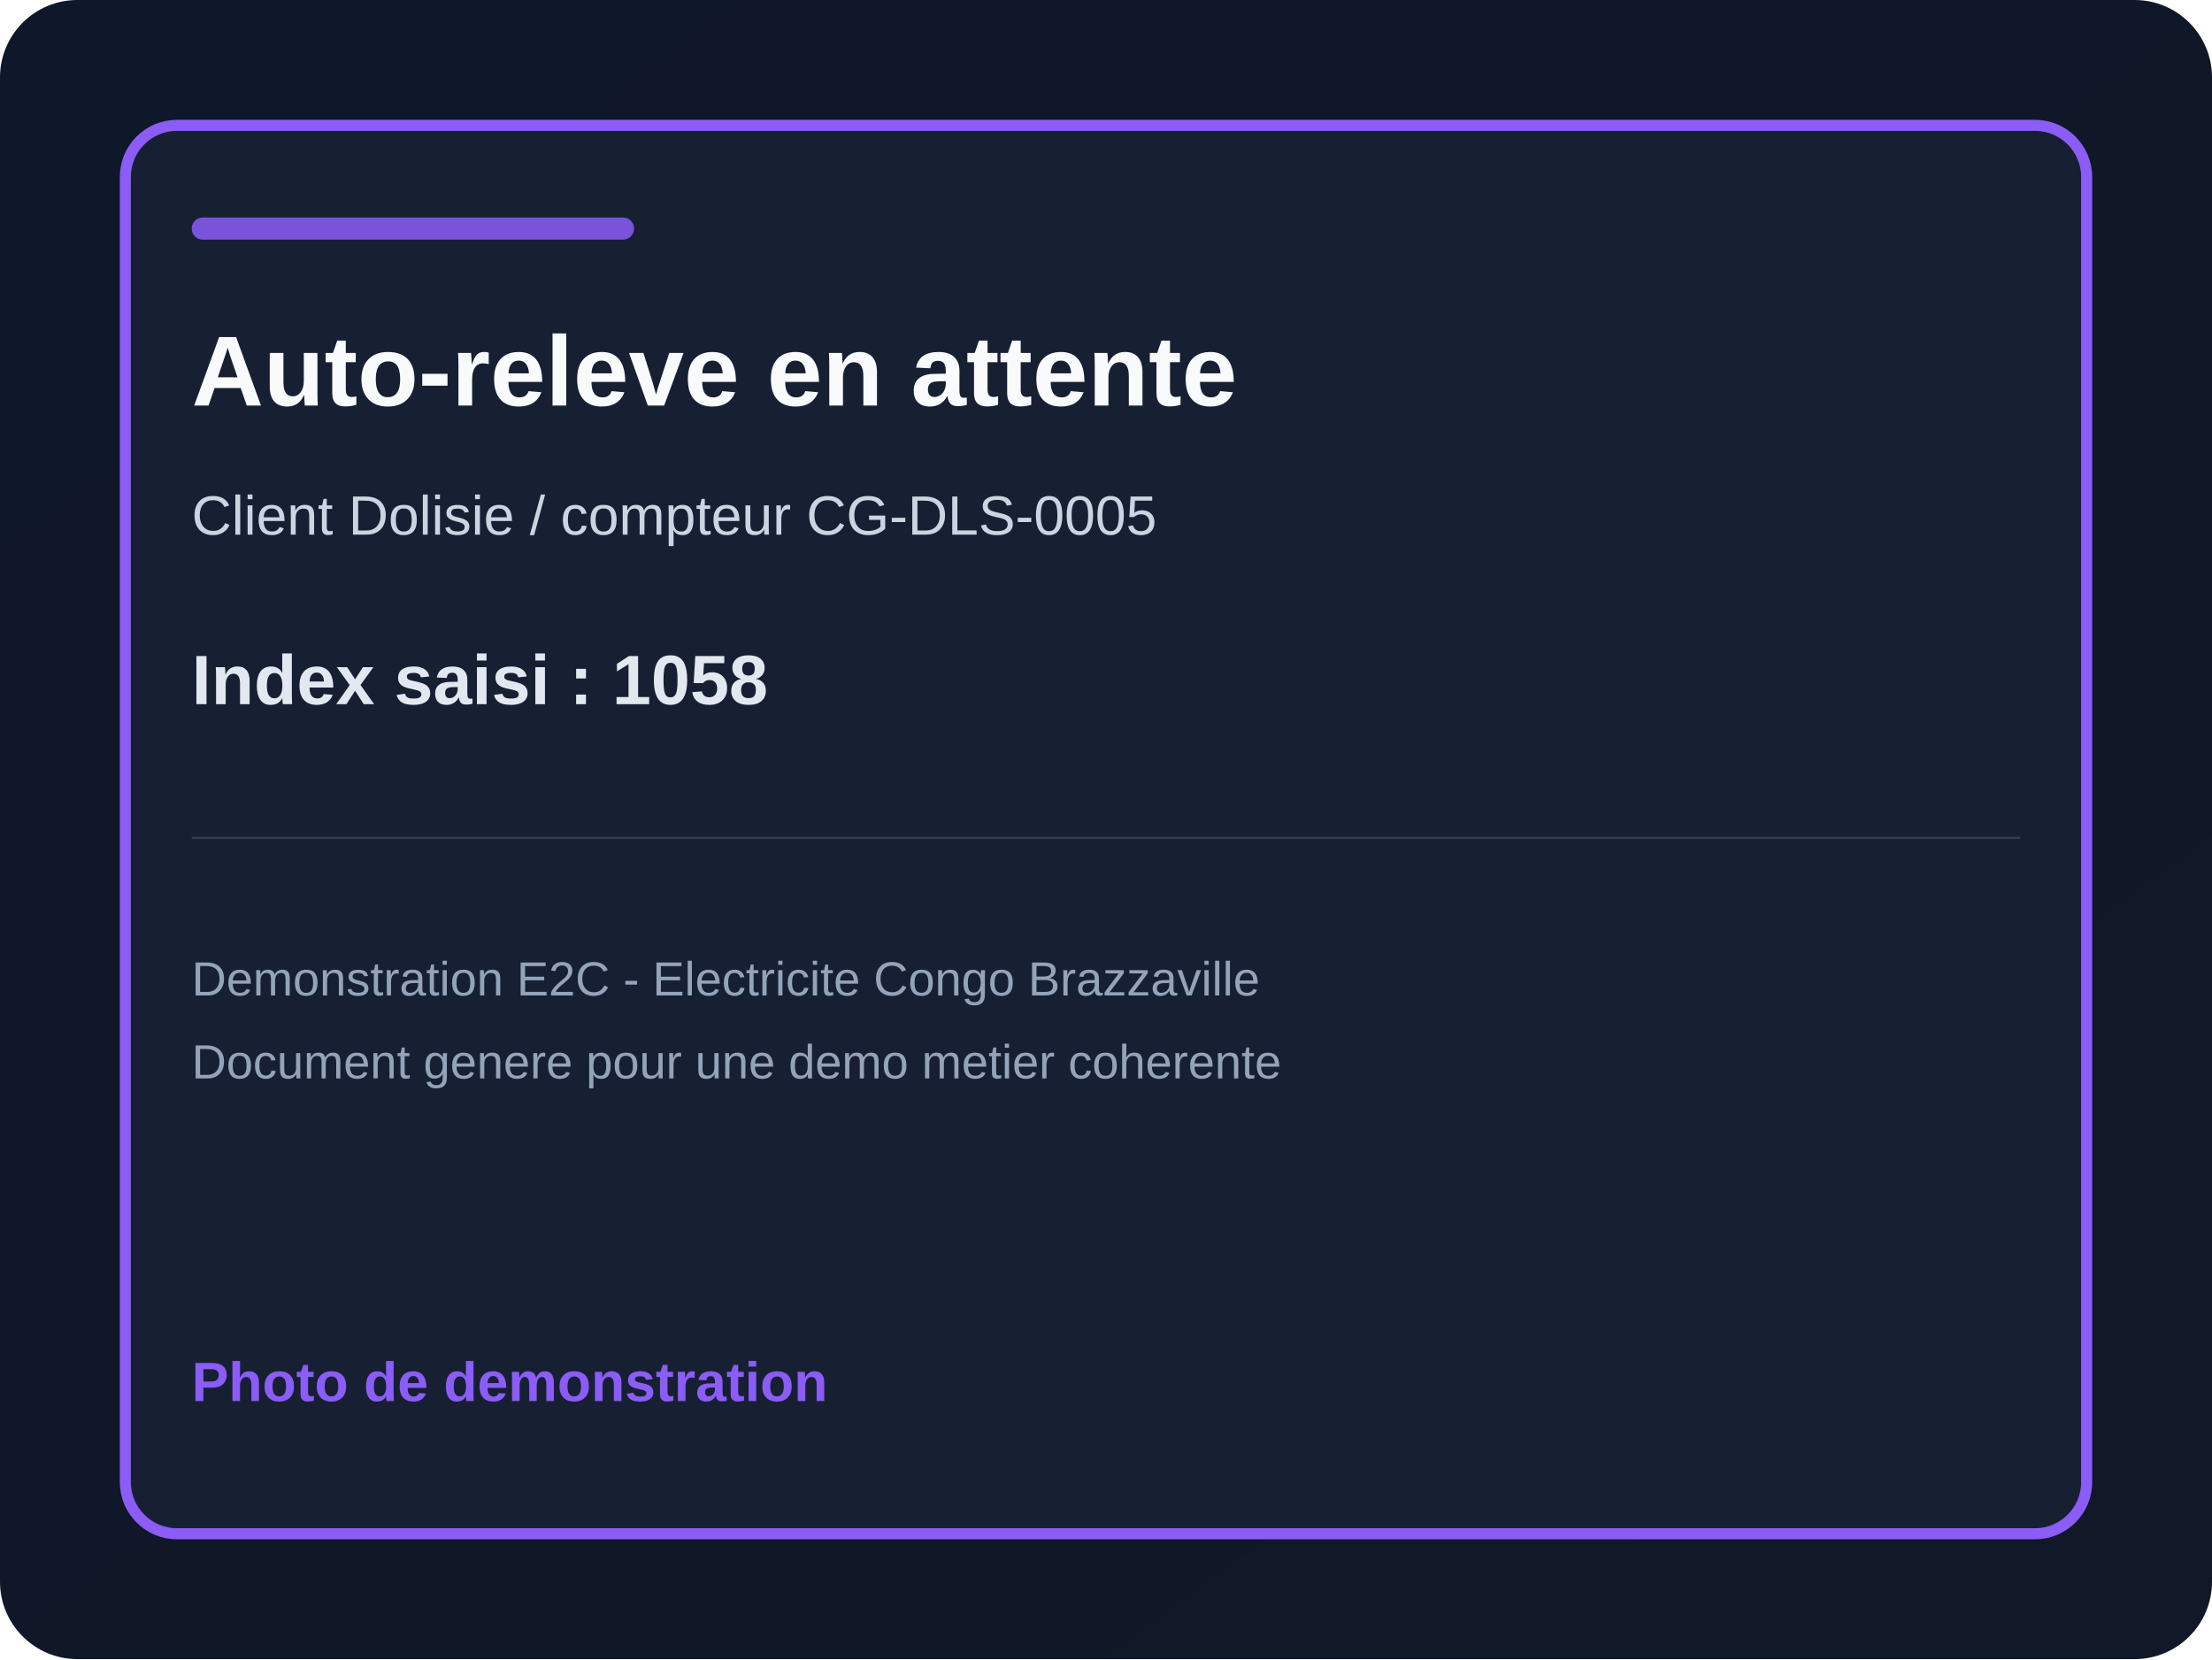
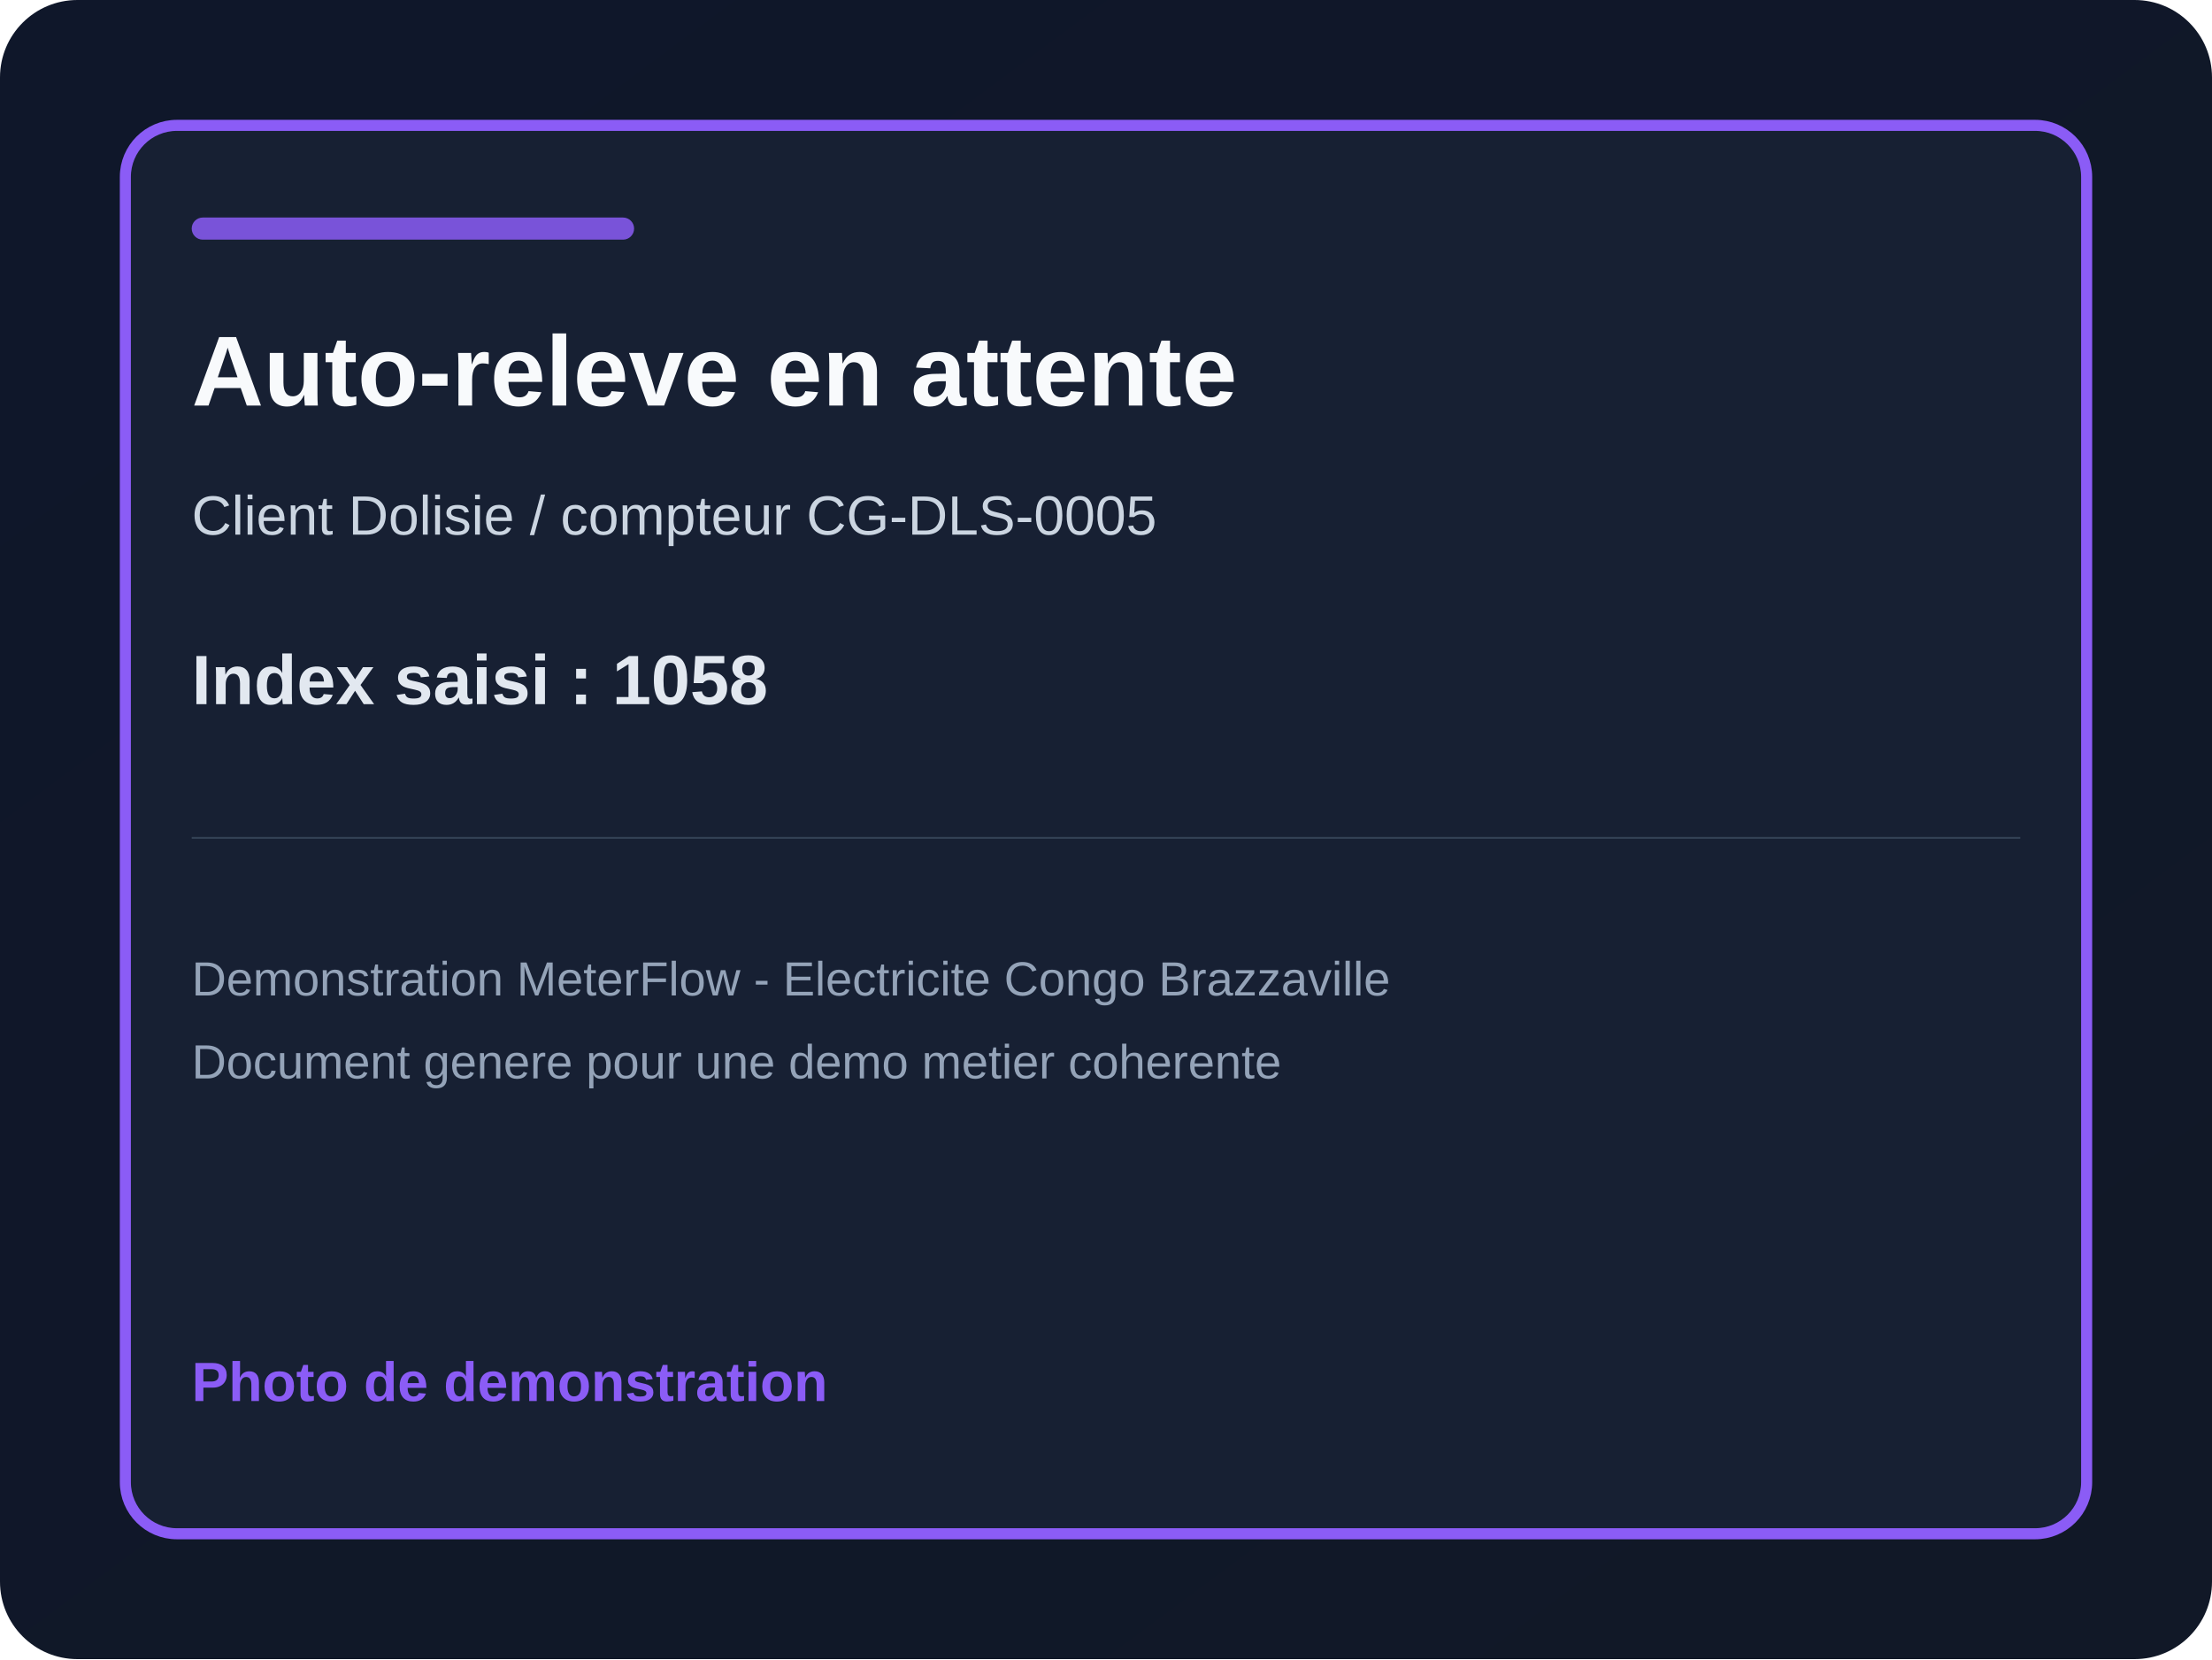
<svg xmlns="http://www.w3.org/2000/svg" width="1200" height="900" viewBox="0 0 1200 900">
  <defs>
    <linearGradient id="bg" x1="0" x2="1" y1="0" y2="1">
      <stop offset="0%" stop-color="#0f172a" />
      <stop offset="100%" stop-color="#111827" />
    </linearGradient>
  </defs>
  <rect width="1200" height="900" rx="42" fill="url(#bg)" />
  <rect x="68" y="68" width="1064" height="764" rx="28" fill="#172033" stroke="#8b5cf6" stroke-width="6" />
  <rect x="104" y="118" width="240" height="12" rx="6" fill="#8b5cf6" opacity="0.85" />
  <text x="104" y="220" fill="#f8fafc" font-family="Arial, Helvetica, sans-serif" font-size="54" font-weight="700">Auto-releve en attente</text>
  <text x="104" y="290" fill="#cbd5e1" font-family="Arial, Helvetica, sans-serif" font-size="30">Client Dolisie / compteur CG-DLS-0005</text>
  <text x="104" y="382" fill="#e2e8f0" font-family="Arial, Helvetica, sans-serif" font-size="38" font-weight="700">Index saisi : 1058</text>
  <rect x="104" y="454" width="992" height="1" fill="#334155" />
-   <text x="104" y="540" fill="#94a3b8" font-family="Arial, Helvetica, sans-serif" font-size="26">Demonstration E2C - Electricite Congo Brazzaville</text>
+   <text x="104" y="540" fill="#94a3b8" font-family="Arial, Helvetica, sans-serif" font-size="26">Demonstration MeterFlow - Electricite Congo Brazzaville</text>
  <text x="104" y="585" fill="#94a3b8" font-family="Arial, Helvetica, sans-serif" font-size="26">Document genere pour une demo metier coherente</text>
  <text x="104" y="760" fill="#8b5cf6" font-family="Arial, Helvetica, sans-serif" font-size="30" font-weight="700">Photo de demonstration</text>
</svg>
